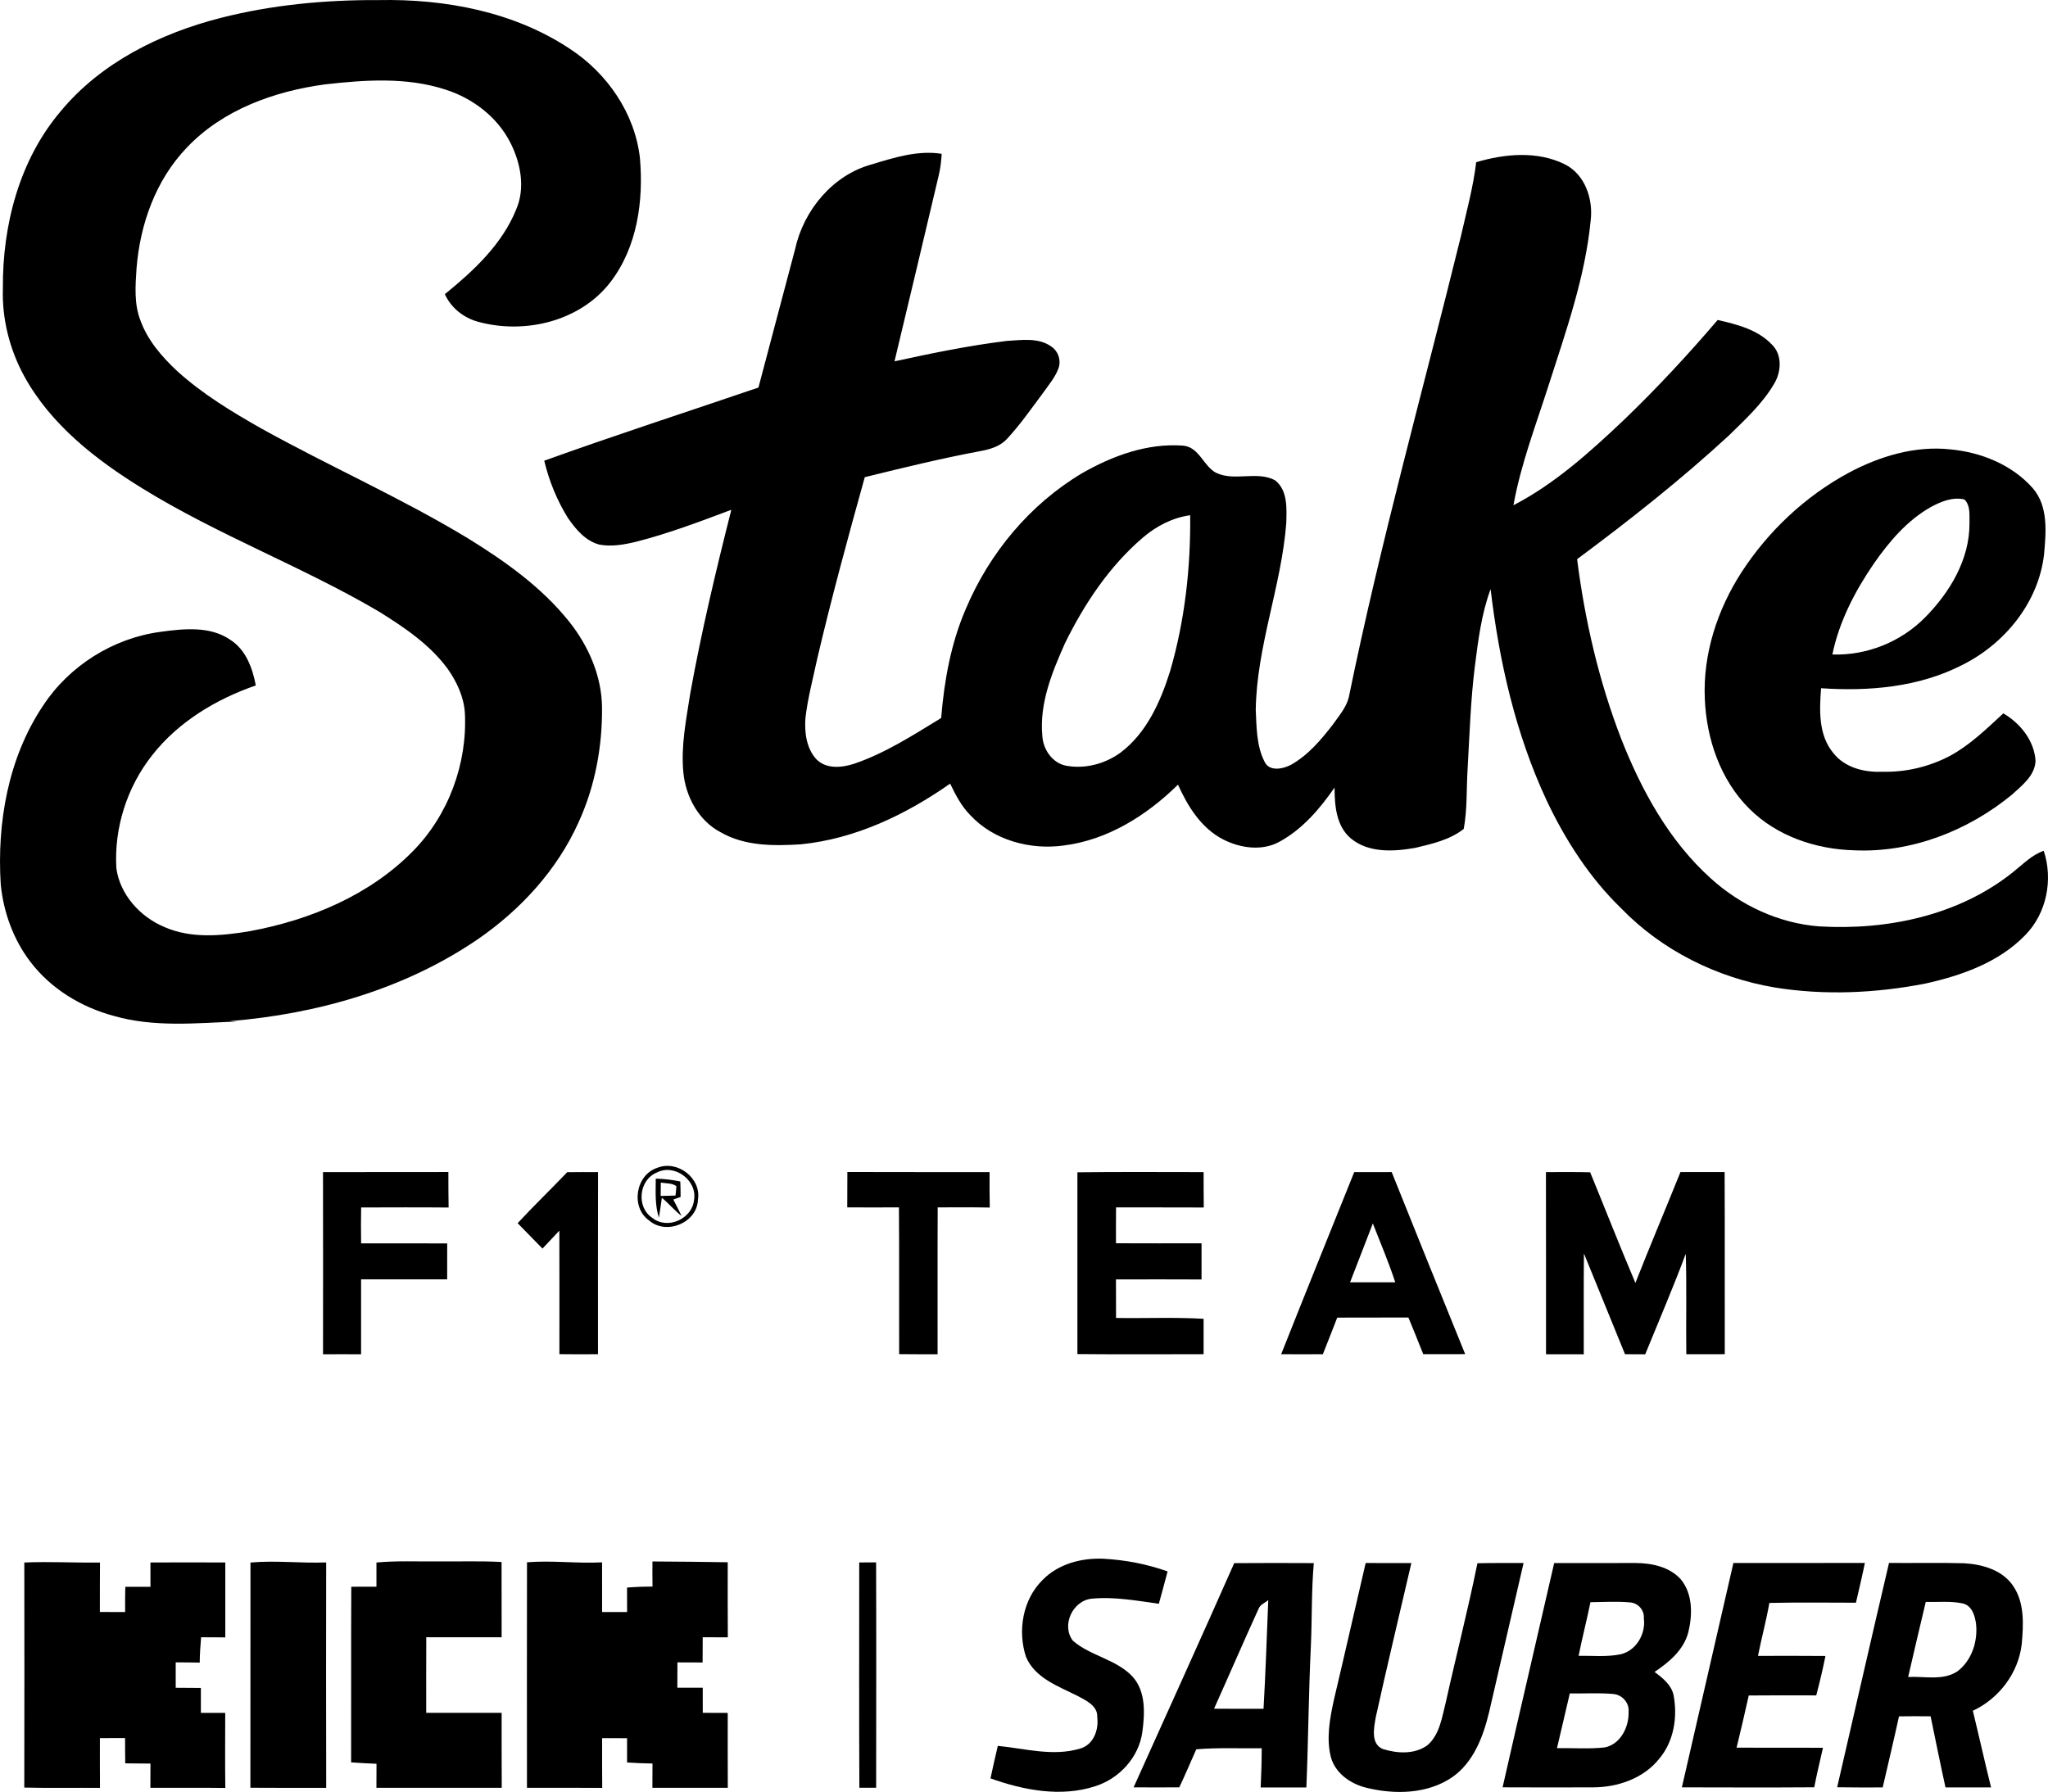
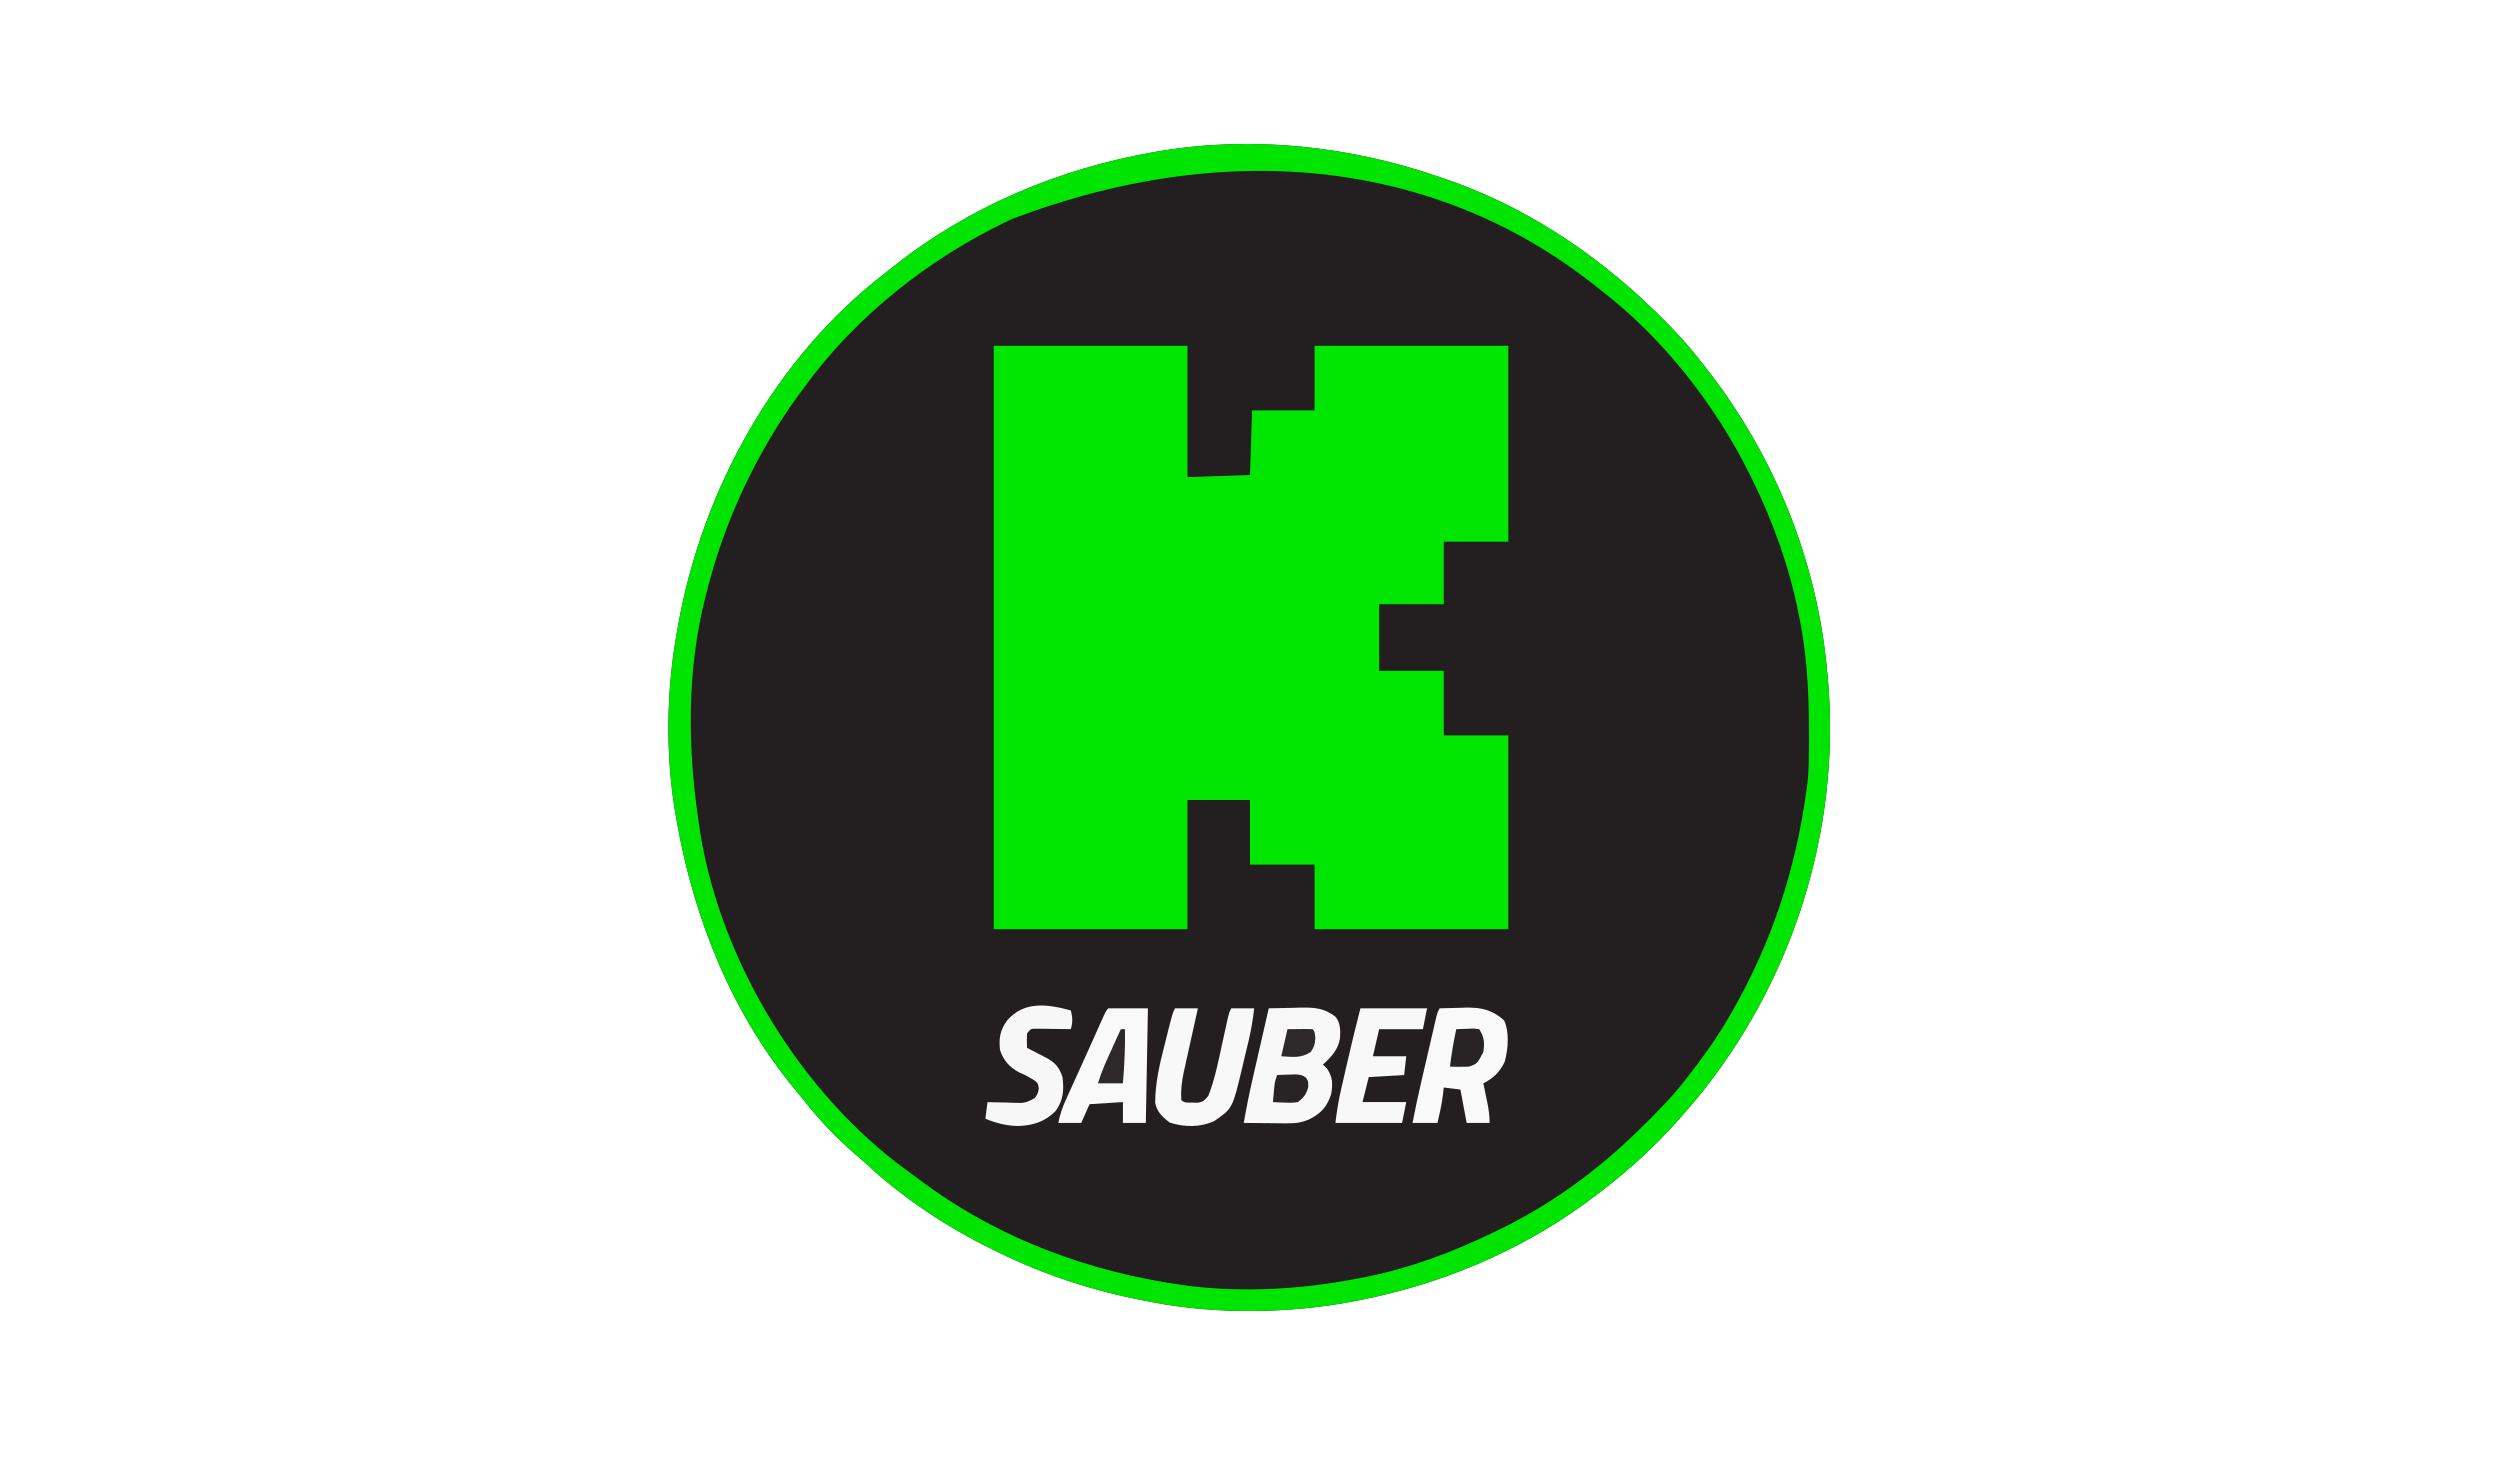
- <svg xmlns="http://www.w3.org/2000/svg" id="Layer_1" viewBox="0 0 723.45 633.15">
-   <path d="M77.86,6.35C96.12,1.68,115.02-.07,133.83.03c23.42-.46,47.76,4.11,67.52,17.25,13.15,8.61,22.92,22.76,24.7,38.54,1.33,15.14-.93,31.51-10.42,43.86-10.68,13.89-30.3,18.55-46.77,14-5.09-1.39-9.52-4.89-11.72-9.74,10.11-8.22,20.16-17.52,25.16-29.84,3.35-7.64,1.64-16.48-2.01-23.69-4.62-9.08-13.29-15.69-22.91-18.75-13.74-4.49-28.47-3.44-42.61-1.84-17.88,2.42-36.05,8.93-48.72,22.28-11.01,11.42-16.59,27.11-17.82,42.73-.41,6.12-.9,12.52,1.37,18.36,2.54,7.07,7.59,12.88,13.01,17.94,8.91,8.07,19.24,14.34,29.65,20.24,24.14,13.42,49.5,24.57,73.14,38.9,13.12,8.1,25.95,17.22,35.65,29.36,6.83,8.57,11.48,19.18,11.61,30.25.14,13.96-2.48,28.05-8.33,40.76-7.56,16.8-20.43,30.79-35.5,41.19-25.8,17.64-56.86,26.49-87.79,28.97.71.03,2.12.08,2.83.11-14.57.6-29.54,2.14-43.77-1.99-11.43-3.07-22.12-9.56-29.34-19.05-6.03-7.87-9.53-17.55-10.5-27.38-1.37-21.82,2.62-44.72,14.93-63.13,9.27-14.14,24.78-23.89,41.54-26.12,8.23-1.11,17.58-2.14,24.79,2.93,5.39,3.53,7.7,9.96,8.84,16.01-14.04,4.87-27.38,12.87-36.63,24.7-8.85,11.19-13.5,25.71-12.62,39.97,1.3,9.27,8.39,17.08,16.87,20.65,9.5,4.22,20.25,3.18,30.21,1.52,21.2-3.91,42.26-12.63,57.58-28.19,12.65-12.78,19.35-30.99,18.45-48.91-.36-5.64-2.81-10.93-6.01-15.51-6.35-8.71-15.48-14.8-24.51-20.42-27.09-15.9-56.75-26.94-83.5-43.48-16.34-10.08-32.2-22.42-41.61-39.53-5.18-9.47-7.93-20.32-7.57-31.13-.17-22.21,5.78-45.27,20.36-62.47C35.62,22.14,56.52,11.82,77.86,6.35Z" />
-   <path d="M308.02,58.06c7.94-2.41,16.23-5.04,24.63-3.71-.16,2.57-.45,5.13-1.05,7.63-5.15,21.91-10.39,43.8-15.62,65.69,13.16-2.86,26.37-5.6,39.74-7.22,5.2-.31,11.13-1.24,15.65,1.99,2.4,1.6,3.49,4.69,2.62,7.45-1.12,3.3-3.45,5.96-5.41,8.77-4.14,5.54-8.09,11.26-12.79,16.34-2.36,2.62-5.83,3.7-9.19,4.33-13.81,2.58-27.48,5.9-41.12,9.27-5.92,21.24-11.72,42.52-16.76,63.98-1.5,7.07-3.4,14.08-4.22,21.28-.33,4.99.36,10.59,3.89,14.41,3.5,3.55,8.99,3,13.34,1.58,11.01-3.74,20.85-10.13,30.73-16.15,1.09-13.21,3.44-26.43,8.75-38.65,8.29-19.63,22.61-36.88,40.98-47.82,10.77-6.19,23.11-10.71,35.69-9.78,5.72.49,7.14,7.11,11.63,9.57,6.54,3.18,14.36-.72,20.82,2.63,4.64,3.49,4.17,10.05,4.04,15.23-1.73,22.27-10.47,43.53-10.78,65.97.3,6.11.24,12.57,3.05,18.16,1.65,3.72,6.46,2.74,9.37,1.23,6.11-3.41,10.72-8.92,14.93-14.39,2.08-2.97,4.59-5.83,5.51-9.43,11.18-54.73,26.23-108.56,39.57-162.78,1.98-8.74,4.38-17.41,5.44-26.32,10.06-3,21.59-4.07,31.28.72,7.19,3.59,10.08,12.28,9.16,19.87-1.94,20.04-8.74,39.15-14.85,58.2-4.48,14.03-9.82,27.87-12.43,42.41,14.61-7.58,26.94-18.73,38.82-29.96,11.72-11.24,22.77-23.16,33.32-35.5,6.84,1.55,14.22,3.42,19.2,8.73,3.71,3.63,3.26,9.72.7,13.89-4.1,7-10.18,12.53-15.91,18.17-16.96,15.65-35.12,29.96-53.64,43.72,2.74,21.65,7.7,43.09,15.57,63.46,7.17,18.25,16.92,36.06,31.64,49.32,10.53,9.57,24.11,15.89,38.36,16.97,24.01,1.42,49.33-3.87,68.41-19.17,3.45-2.73,6.59-6.06,10.85-7.54,3.38,10.16,1.04,22.09-6.52,29.78-9.34,9.68-22.54,14.31-35.38,17.15-17.48,3.39-35.6,4.22-53.21,1.35-20.33-3.44-39.75-13.06-54.13-27.93-11.14-10.77-19.64-24.01-26.27-37.95-11.01-23.53-16.83-49.15-19.88-74.86-3.24,8.76-4.39,18.09-5.56,27.29-1.52,12.08-1.87,24.24-2.57,36.38-.43,7.02-.08,14.13-1.36,21.06-4.89,3.87-11.2,5.28-17.14,6.7-7.53,1.32-16.36,1.87-22.65-3.27-5.27-4.36-5.83-11.7-5.84-18.05-5.13,7.43-11.24,14.6-19.23,19.02-6.22,3.56-14.01,2.44-20.15-.7-7.72-3.98-12.49-11.66-15.93-19.34-10.96,10.8-24.79,19.54-40.3,21.49-11.83,1.66-24.82-1.8-33.09-10.73-3.12-3.17-5.19-7.15-7.09-11.12-15.66,10.97-33.54,19.54-52.76,21.44-9.55.6-19.76.67-28.31-4.26-7.8-4.08-12.38-12.62-13.18-21.19-.9-9.39,1.03-18.73,2.46-27.97,3.93-21.78,9.06-43.33,14.49-64.78-11.09,4.17-22.2,8.39-33.69,11.31-4.2,1.01-8.6,1.79-12.9,1-4.93-1.28-8.38-5.43-11.15-9.45-3.86-6.21-6.65-13.09-8.35-20.2,25.08-9.03,50.44-17.25,75.67-25.85,4.35-16.34,8.62-32.71,12.99-49.04,2.98-13.65,13.37-26.15,27.11-29.83ZM403.82,189.86c-11.9,10.14-20.74,23.44-27.6,37.37-4.57,10.28-9.1,21.29-8.02,32.77.27,4.79,3.52,9.62,8.43,10.55,6.64,1.22,13.71-.64,19.14-4.59,9.29-6.96,14.2-18.08,17.58-28.86,5.19-17.83,7.27-36.52,7.08-55.06-6.2.86-11.88,3.8-16.61,7.82Z" />
-   <path d="M653.07,167.03c10.91-5.82,23.36-9.6,35.83-8.26,10.89,1.01,21.86,5.42,29.2,13.75,5.52,6.41,4.65,15.53,3.96,23.35-1.95,17.07-13.99,31.74-29.14,39.2-15.24,7.76-32.79,9.24-49.62,8.1-.62,7.76-.98,16.57,4.34,22.93,4.04,5.14,10.91,6.85,17.18,6.58,8.35.23,16.71-1.75,24.09-5.66,7.09-3.85,12.87-9.56,18.76-14.97,6,3.51,10.93,9.64,11.38,16.77-.22,5.25-4.78,8.7-8.34,11.96-15.52,12.76-35.59,20.63-55.84,19.65-13.47-.37-27.25-5.02-36.92-14.68-10.22-10.15-15.16-24.66-15.73-38.85-.7-15.81,4.43-31.48,12.95-44.68,9.47-14.61,22.57-26.91,37.9-35.19ZM682.15,179.1c-8.39,4.7-14.76,12.21-20.19,19.99-6.69,9.76-12.28,20.5-14.68,32.16,12.19.41,24.26-4.46,32.8-13.15,8.7-8.81,15.7-20.45,15.63-33.18-.06-2.85.44-6.25-1.79-8.45-4.09-.96-8.22.71-11.77,2.63Z" />
-   <path d="M232.23,412.61c7.09-2.83,15.59,3.67,14.32,11.31-.31,8.13-11.15,12.61-17.24,7.32-6.65-4.68-4.79-16.17,2.92-18.63ZM232.04,414.28c-6.36,2.55-7.37,12.21-1.66,16,5.34,4.35,14.14.43,14.79-6.33,1.2-6.87-6.9-12.93-13.13-9.67Z" />
-   <path d="M114.1,414.14c14.76-.04,29.52.02,44.29-.03.01,4.18,0,8.36.08,12.54-10.3-.1-20.6-.04-30.9-.02-.08,4.22-.08,8.46-.01,12.69,10.13.02,20.27-.05,30.41.02-.03,4.23-.01,8.46-.01,12.69-10.14.01-20.27.01-30.41.01.01,8.82,0,17.64,0,26.46-4.48-.01-8.96-.03-13.44,0,.02-21.46.03-42.91-.01-64.36Z" />
-   <path d="M200.36,414.17c3.63-.04,7.26-.05,10.9-.03-.05,21.45-.02,42.89-.02,64.34-4.55.03-9.09.04-13.63-.02,0-14.54.03-29.09-.02-43.64-2,2.1-3.99,4.21-5.96,6.34-2.92-3-5.86-5.99-8.78-8.98,5.69-6.15,11.74-11.94,17.51-18.01Z" />
-   <path d="M299.33,414.1c16.75.07,33.49.01,50.24.04-.02,4.17-.03,8.34.06,12.52-6.13-.13-12.26-.05-18.39-.06-.09,17.3-.01,34.59-.04,51.89-4.53,0-9.06.02-13.58-.04-.06-17.29.07-34.57-.07-51.85-6.09.03-12.17.03-18.26,0,.03-4.17.04-8.34.04-12.5Z" />
-   <path d="M380.61,414.21c14.85-.19,29.71-.07,44.56-.07.02,4.17,0,8.33.06,12.5-10.33-.06-20.66,0-30.99-.04-.04,4.23-.04,8.45-.02,12.68,10.07.05,20.15.02,30.22.02,0,4.25-.01,8.51,0,12.77-10.08-.05-20.16-.04-30.23-.01,0,4.54.02,9.07.03,13.61,10.31.18,20.63-.31,30.93.3.01,4.17,0,8.33,0,12.5-14.86.02-29.72.1-44.58-.04.02-21.41,0-42.81,0-64.22Z" />
-   <path d="M478.37,414.15c4.41,0,8.82.01,13.24-.02,8.61,21.46,17.23,42.91,25.96,64.32-4.94.02-9.88.01-14.82.01-1.72-4.32-3.43-8.65-5.23-12.94-8.39.03-16.77-.02-25.15.03-1.66,4.32-3.37,8.62-5.07,12.93-4.91.03-9.82.02-14.73,0,8.51-21.48,17.18-42.89,25.8-64.33ZM484.95,432.28c-2.65,6.94-5.37,13.86-8.04,20.79,5.32.02,10.63,0,15.96,0-2.3-7.06-5.23-13.89-7.92-20.8Z" />
-   <path d="M546.1,414.14c5.21-.01,10.41-.06,15.62.06,5.34,13.03,10.48,26.14,15.98,39.1,5.16-13.12,10.65-26.1,15.92-39.18,5.19,0,10.39-.01,15.6.01.1,21.45,0,42.89.05,64.34-4.53.02-9.06.02-13.59.01-.15-11.83.18-23.66-.19-35.48-4.46,11.96-9.51,23.69-14.32,35.51-2.39,0-4.77-.02-7.14-.03-4.83-11.87-9.68-23.73-14.51-35.6-.13,11.87-.03,23.75-.06,35.63-4.45-.02-8.89,0-13.33-.02-.02-21.45.02-42.9-.03-64.35Z" />
-   <path d="M231.65,416.44c2.91.08,5.8.42,8.66,1,.06,1.82.13,3.65.11,5.48-.64.23-1.93.68-2.57.91.98,1.92,1.99,3.83,2.91,5.8-2.5-1.95-4.53-4.41-6.96-6.43-.31,2.35-.66,4.71-1.04,7.06-1.45-4.46-1.14-9.2-1.11-13.82ZM233.43,417.85c-.02,1.56-.04,3.13-.05,4.71,1.74-.02,3.48-.11,5.23-.14.15-1.11.25-2.22.31-3.32-1.59-1.16-3.65-.94-5.49-1.25Z" />
-   <path d="M368.24,558.3c5.55-5.76,13.88-7.92,21.68-7.55,7.66.44,15.29,1.89,22.53,4.48-1.05,3.8-2,7.64-3.09,11.43-7.78-1.09-15.67-2.54-23.54-1.82-6.84.54-11.05,9.45-6.8,14.9,6.28,5.44,15.43,6.52,21.16,12.77,4.61,5.25,4.23,12.89,3.36,19.38-1.19,8.97-8.08,16.48-16.58,19.21-12.14,3.98-25.35,1.45-37.07-2.75.79-3.85,1.71-7.67,2.59-11.49,9.62.95,19.59,3.85,29.12.94,4.69-1.34,6.57-6.6,6-11.06.23-4.09-4.07-5.97-7.08-7.59-6.71-3.37-14.95-6.26-18.09-13.74-3.02-9.14-1.18-20.2,5.81-27.11Z" />
-   <path d="M8.6,552.08c8.9-.4,17.81.14,26.72.01-.06,5.82-.02,11.64-.04,17.47,2.97,0,5.95,0,8.93.02-.04-2.98-.02-5.94.05-8.91,2.96,0,5.92,0,8.89,0,0-2.87-.01-5.74-.01-8.6,8.81-.05,17.63-.05,26.45,0,.01,8.82.01,17.64,0,26.46-2.86-.01-5.71-.03-8.55-.04-.23,2.97-.48,5.95-.49,8.95-2.83-.06-5.66-.07-8.48-.08-.02,2.99-.02,5.98,0,8.98,2.96.01,5.92.02,8.89.06,0,2.93,0,5.87,0,8.81,2.86,0,5.73,0,8.6-.01-.02,8.84-.08,17.68.03,26.53-8.82-.11-17.65-.03-26.47-.05,0-2.86,0-5.71.03-8.56-2.97-.05-5.94-.07-8.91-.08-.05-2.98-.05-5.96-.06-8.94-2.97.02-5.93.02-8.89.02,0,5.86-.02,11.72.03,17.58-8.91-.06-17.83.11-26.74-.1.06-26.5.04-53.01.01-79.51Z" />
-   <path d="M88.48,552.09c8.89-.81,17.82.31,26.74-.04-.04,26.55-.06,53.1.01,79.64-8.92.04-17.85,0-26.78-.03.04-26.52-.01-53.04.03-79.57Z" />
-   <path d="M132.99,552.08c7.25-.68,14.54-.3,21.82-.39,7.45.08,14.92-.2,22.37.21.03,8.86,0,17.73.02,26.6-8.88-.02-17.75,0-26.62-.02-.04,8.9-.02,17.81-.02,26.71,8.88.02,17.76.01,26.64,0,.03,8.83-.04,17.66.04,26.49-14.76-.03-29.52-.02-44.27-.01,0-2.83,0-5.65.03-8.48-2.99-.12-5.99-.28-8.97-.5.06-20.69-.05-41.37.06-62.05,2.96,0,5.92,0,8.89-.02-.01-2.85,0-5.7,0-8.54Z" />
-   <path d="M186.16,552c8.83-.73,17.67.49,26.52.02.02,5.85.03,11.71.01,17.56,2.94.01,5.88.01,8.83,0-.01-2.88-.02-5.77-.02-8.65,2.99-.23,5.99-.35,9-.34-.05-2.96-.05-5.92-.02-8.88,8.86.04,17.72.14,26.59.28.01,8.84-.05,17.68.03,26.52-2.96,0-5.92-.02-8.87-.02-.03,2.96-.03,5.94-.04,8.91-2.97,0-5.93-.02-8.89-.03-.02,2.98-.03,5.96-.03,8.94,2.99,0,5.98,0,8.97.01,0,2.95,0,5.91.01,8.87,2.93.01,5.88.01,8.82.03.01,8.82-.03,17.64.02,26.46-8.88-.01-17.76,0-26.63,0,0-2.87,0-5.73.03-8.58-3-.05-5.99-.16-8.98-.37.01-2.86.01-5.71,0-8.56-2.94-.04-5.88-.05-8.81-.03,0,5.86-.03,11.71.03,17.57-8.86-.07-17.72-.02-26.58-.03-.01-26.56-.05-53.12.01-79.68Z" />
-   <path d="M303.52,552.06c1.98-.02,3.97-.02,5.96-.03.1,26.54.03,53.08.02,79.62-1.98,0-3.96,0-5.93.01-.14-26.54-.04-53.07-.05-79.6Z" />
-   <path d="M435.98,552.3c9.37-.07,18.74-.06,28.12-.01-.86,9.68-.6,19.41-1.03,29.12-.81,16.7-.9,33.43-1.6,50.15-5.38-.02-10.77-.02-16.14,0,.22-4.62.36-9.24.36-13.86-7.7.12-15.42-.28-23.11.38-1.99,4.48-3.9,9-6,13.44-5.38.04-10.76.02-16.14,0,11.88-26.39,23.84-52.74,35.54-79.21ZM444.56,568.49c-5.34,11.7-10.43,23.51-15.7,35.24,5.82.06,11.65.03,17.48.04.74-12.79,1.14-25.59,1.67-38.39-1.2.98-2.88,1.54-3.45,3.11Z" />
-   <path d="M482.42,552.26c5.38.02,10.75-.02,16.14.01-4.21,18.18-8.58,36.32-12.59,54.54-.61,3.66-1.86,9.28,2.46,11.15,5.12,1.62,11.44,2,15.94-1.43,4.22-3.78,4.99-9.76,6.33-14.96,3.63-16.43,7.86-32.73,11.19-49.23,5.43-.13,10.87-.07,16.31-.09-4.07,17.57-8.11,35.15-12.18,52.71-2.08,8.62-5.49,17.76-13.08,23.01-8.78,5.96-20.28,6.15-30.28,3.69-5.58-1.35-11.04-5.14-12.56-10.92-1.64-6.63-.33-13.53,1.08-20.07,3.82-16.13,7.47-32.28,11.24-48.41Z" />
-   <path d="M549.01,552.27c9.63,0,19.25-.03,28.88-.01,5.68.04,11.87,1.36,15.83,5.74,4.27,5.14,4.19,12.55,2.67,18.73-1.62,6.24-6.78,10.57-11.92,14,2.79,2.11,5.86,4.48,6.69,8.1,1.49,7.72.19,16.33-4.97,22.49-5.52,7.02-14.68,10.17-23.38,10.2-10.68.05-21.35.03-32.02-.01,5.98-26.43,12.18-52.82,18.22-79.24ZM561.82,566.1c-1.27,6.34-2.93,12.6-4.18,18.95,4.94-.09,9.97.47,14.86-.55,5.5-1.29,8.94-7.23,8.18-12.7.24-2.86-1.99-5.4-4.82-5.62-4.67-.43-9.37-.13-14.04-.08ZM550,617.68c5.62-.12,11.28.36,16.88-.27,5.63-1.13,8.63-7.33,8.41-12.66.3-3.1-2.31-5.96-5.34-6.21-5.13-.48-10.29-.11-15.42-.21-1.47,6.46-3.05,12.89-4.53,19.35Z" />
-   <path d="M612.32,552.25c15.48-.02,30.96-.02,46.44-.01-.95,4.7-2.08,9.36-3.15,14.04-10.2-.01-20.39-.15-30.58.08-1.12,6.29-2.78,12.46-4.03,18.71,7.94-.01,15.89-.06,23.84.03-.94,4.68-2.04,9.32-3.26,13.93-7.95-.01-15.9-.06-23.84.03-1.36,6.17-2.82,12.31-4.29,18.44,10.17.05,20.34,0,30.51.03-1.05,4.65-2.18,9.28-3.08,13.97-15.59.11-31.18.05-46.76.02,6.09-26.42,12.12-52.85,18.2-79.27Z" />
-   <path d="M667.29,552.23c8.84.09,17.69-.14,26.53.11,6.46.37,13.6,2.4,17.37,8.09,4.04,6,3.59,13.63,2.98,20.51-1.18,10.18-8.02,19.22-17.27,23.52,2.2,9.01,4.2,18.08,6.44,27.09-5.37-.02-10.74-.02-16.1,0-1.84-8.36-3.52-16.75-5.26-25.13-3.73-.04-7.45-.05-11.16.01-1.84,8.39-3.83,16.75-5.76,25.12-5.37.02-10.73.02-16.09-.06,6.11-26.42,12.12-52.86,18.32-79.26ZM680.27,566c-2.09,8.84-4.19,17.67-6.22,26.53,5.75-.34,12.24,1.41,17.38-1.98,5.05-3.79,7.27-10.59,6.61-16.73-.39-2.93-1.43-6.54-4.71-7.28-4.29-.92-8.72-.42-13.06-.54Z" />
+ <svg xmlns="http://www.w3.org/2000/svg" version="1.1" width="1200" height="700">
+   <path d="M0 0 C0.643 0.216 1.286 0.431 1.949 0.653 C39.508 13.28 73.568 35.647 102 63 C102.57 63.548 103.14 64.096 103.727 64.661 C111.36 72.047 118.491 79.586 125 88 C125.798 89.004 126.596 90.008 127.418 91.043 C160.37 132.763 181.267 183.957 186 237 C186.11 238.04 186.219 239.081 186.332 240.152 C192.96 313.06 169.374 386.868 122.861 443.068 C120.611 445.745 118.315 448.379 116 451 C115.305 451.79 115.305 451.79 114.596 452.596 C101.753 467.095 87.617 479.566 72 491 C70.681 491.98 70.681 491.98 69.336 492.98 C37.504 516.006 0.47 531.404 -38 539 C-38.986 539.198 -39.971 539.395 -40.987 539.599 C-71.975 545.513 -106.992 546.06 -138 540 C-139.038 539.807 -140.076 539.613 -141.145 539.414 C-165.791 534.727 -189.491 527.094 -212 516 C-213.263 515.386 -213.263 515.386 -214.551 514.759 C-236.367 504.066 -256.856 490.553 -274.746 474.07 C-276.753 472.227 -278.799 470.452 -280.875 468.688 C-289.173 461.429 -296.835 453.583 -303.676 444.938 C-305.333 442.843 -307.009 440.79 -308.73 438.75 C-339.325 402.156 -357.717 356.643 -366 310 C-366.165 309.115 -366.33 308.23 -366.5 307.318 C-371.645 278.789 -371.292 246.469 -366 218 C-365.834 217.05 -365.667 216.099 -365.496 215.12 C-353.975 150.196 -318.866 86.469 -266 46 C-264.762 45.012 -263.525 44.022 -262.289 43.031 C-225.843 14.123 -182.715 -4.058 -137 -12 C-136.061 -12.165 -135.122 -12.33 -134.155 -12.5 C-89.57 -19.967 -42.5 -14.802 0 0 Z " fill="#231F20" transform="translate(691,85)" />
+   <path d="M0 0 C30.69 0 61.38 0 93 0 C93 20.79 93 41.58 93 63 C102.9 62.67 112.8 62.34 123 62 C123.33 51.77 123.66 41.54 124 31 C133.9 31 143.8 31 154 31 C154 20.77 154 10.54 154 0 C184.69 0 215.38 0 247 0 C247 31.02 247 62.04 247 94 C236.77 94 226.54 94 216 94 C216 103.9 216 113.8 216 124 C205.77 124 195.54 124 185 124 C185 134.56 185 145.12 185 156 C195.23 156 205.46 156 216 156 C216 166.23 216 176.46 216 187 C226.23 187 236.46 187 247 187 C247 217.69 247 248.38 247 280 C216.31 280 185.62 280 154 280 C154 269.77 154 259.54 154 249 C143.77 249 133.54 249 123 249 C123 238.77 123 228.54 123 218 C113.1 218 103.2 218 93 218 C93 238.46 93 258.92 93 280 C62.31 280 31.62 280 0 280 C0 187.6 0 95.2 0 0 Z " fill="#00E601" transform="translate(477,166)" />
+   <path d="M0 0 C0.643 0.216 1.286 0.431 1.949 0.653 C39.508 13.28 73.568 35.647 102 63 C102.57 63.548 103.14 64.096 103.727 64.661 C111.36 72.047 118.491 79.586 125 88 C125.798 89.004 126.596 90.008 127.418 91.043 C160.37 132.763 181.267 183.957 186 237 C186.11 238.04 186.219 239.081 186.332 240.152 C192.96 313.06 169.374 386.868 122.861 443.068 C120.611 445.745 118.315 448.379 116 451 C115.305 451.79 115.305 451.79 114.596 452.596 C101.753 467.095 87.617 479.566 72 491 C70.681 491.98 70.681 491.98 69.336 492.98 C37.504 516.006 0.47 531.404 -38 539 C-38.986 539.198 -39.971 539.395 -40.987 539.599 C-71.975 545.513 -106.992 546.06 -138 540 C-139.038 539.807 -140.076 539.613 -141.145 539.414 C-165.791 534.727 -189.491 527.094 -212 516 C-213.263 515.386 -213.263 515.386 -214.551 514.759 C-236.367 504.066 -256.856 490.553 -274.746 474.07 C-276.753 472.227 -278.799 470.452 -280.875 468.688 C-289.173 461.429 -296.835 453.583 -303.676 444.938 C-305.333 442.843 -307.009 440.79 -308.73 438.75 C-339.325 402.156 -357.717 356.643 -366 310 C-366.165 309.115 -366.33 308.23 -366.5 307.318 C-371.645 278.789 -371.292 246.469 -366 218 C-365.834 217.05 -365.667 216.099 -365.496 215.12 C-353.975 150.196 -318.866 86.469 -266 46 C-264.762 45.012 -263.525 44.022 -262.289 43.031 C-225.843 14.123 -182.715 -4.058 -137 -12 C-136.061 -12.165 -135.122 -12.33 -134.155 -12.5 C-89.57 -19.967 -42.5 -14.802 0 0 Z M-205 20 C-205.689 20.326 -206.379 20.652 -207.089 20.988 C-244.929 39.002 -280.398 66.95 -305 101 C-305.853 102.148 -306.708 103.295 -307.562 104.441 C-313.608 112.632 -319.019 121.124 -324 130 C-324.462 130.821 -324.923 131.642 -325.399 132.487 C-337.279 153.848 -346.069 176.292 -352 200 C-352.193 200.752 -352.386 201.503 -352.584 202.278 C-361.151 236.326 -360.948 272.445 -356 307 C-355.893 307.799 -355.786 308.597 -355.676 309.42 C-347.231 371.599 -310.175 434.744 -260.562 473.188 C-258.945 474.406 -257.316 475.605 -255.673 476.789 C-253.854 478.106 -252.063 479.456 -250.273 480.812 C-212.511 509.256 -168.613 525.634 -122 532 C-121.328 532.095 -120.657 532.19 -119.965 532.288 C-94.062 535.421 -66.545 533.865 -41 529 C-40.033 528.823 -39.067 528.647 -38.071 528.465 C-15.422 524.225 6.343 516.105 27 506 C27.779 505.623 28.557 505.246 29.359 504.857 C53.313 493.138 74.863 477.503 94 459 C94.653 458.369 95.306 457.737 95.979 457.087 C104.178 449.12 112.062 441.111 119 432 C119.695 431.103 119.695 431.103 120.405 430.188 C127.183 421.446 133.473 412.602 139 403 C139.389 402.327 139.778 401.655 140.179 400.962 C159.248 367.84 170.776 332.918 176 295 C176.175 293.773 176.35 292.547 176.531 291.283 C177.1 286.653 177.197 282.055 177.238 277.395 C177.248 276.485 177.258 275.576 177.268 274.639 C177.446 253.735 177.05 233.578 173 213 C172.823 212.075 172.647 211.151 172.465 210.198 C168.019 187.647 160.172 165.581 150 145 C149.639 144.266 149.279 143.533 148.907 142.777 C132.119 108.996 107.034 76.967 77 54 C75.5 52.809 75.5 52.809 73.969 51.594 C1.307 -5.855 -97.886 -20.496 -205 20 Z " fill="#00E401" transform="translate(691,85)" />
+   <path d="M0 0 C4.021 -0.117 8.041 -0.187 12.062 -0.25 C13.763 -0.3 13.763 -0.3 15.498 -0.352 C22.256 -0.43 26.539 -0.111 32 4 C34.431 6.959 34.362 10.216 34.25 13.98 C33.54 19.714 30.097 23.235 26 27 C26.66 27.639 27.32 28.279 28 28.938 C30.712 33.09 30.789 36.169 30 41 C28.164 46.859 25.501 50.081 20 53 C16.053 54.876 12.964 55.237 8.605 55.195 C7.403 55.189 6.201 55.182 4.963 55.176 C3.717 55.159 2.471 55.142 1.188 55.125 C-0.71 55.111 -0.71 55.111 -2.646 55.098 C-5.765 55.074 -8.882 55.041 -12 55 C-10.731 47.717 -9.275 40.504 -7.617 33.301 C-7.398 32.34 -7.179 31.379 -6.953 30.388 C-6.263 27.363 -5.569 24.338 -4.875 21.312 C-4.402 19.243 -3.929 17.173 -3.457 15.104 C-2.307 10.068 -1.154 5.034 0 0 Z " fill="#F9F8F9" transform="translate(609,484)" />
+   <path d="M0 0 C3.333 -0.117 6.666 -0.188 10 -0.25 C10.935 -0.284 11.869 -0.317 12.832 -0.352 C20.153 -0.454 25.481 0.795 30.973 5.797 C33.581 11.391 32.901 19.75 31.273 25.621 C29.02 30.466 25.81 33.595 21 36 C21.217 37.036 21.433 38.073 21.656 39.141 C21.938 40.51 22.219 41.88 22.5 43.25 C22.643 43.932 22.786 44.614 22.934 45.316 C23.613 48.646 24 51.583 24 55 C20.37 55 16.74 55 13 55 C12.01 49.72 11.02 44.44 10 39 C7.36 38.67 4.72 38.34 2 38 C1.876 39.134 1.752 40.269 1.625 41.438 C1.057 46.041 0.058 50.486 -1 55 C-4.96 55 -8.92 55 -13 55 C-11.668 48.198 -10.222 41.438 -8.652 34.688 C-8.327 33.284 -8.327 33.284 -7.995 31.853 C-7.542 29.896 -7.087 27.94 -6.632 25.984 C-5.933 22.981 -5.239 19.977 -4.545 16.973 C-4.102 15.065 -3.658 13.157 -3.215 11.25 C-3.008 10.351 -2.8 9.452 -2.587 8.526 C-2.393 7.698 -2.199 6.869 -2 6.016 C-1.83 5.286 -1.661 4.557 -1.486 3.806 C-1 2 -1 2 0 0 Z " fill="#F9F9F9" transform="translate(691,484)" />
+   <path d="M0 0 C6.27 0 12.54 0 19 0 C18.67 18.15 18.34 36.3 18 55 C14.37 55 10.74 55 7 55 C7 51.7 7 48.4 7 45 C-0.92 45.495 -0.92 45.495 -9 46 C-10.32 48.97 -11.64 51.94 -13 55 C-16.63 55 -20.26 55 -24 55 C-23.149 50.747 -22.141 47.76 -20.375 43.871 C-19.837 42.68 -19.299 41.488 -18.745 40.261 C-18.164 38.986 -17.582 37.712 -17 36.438 C-16.41 35.136 -15.82 33.834 -15.231 32.532 C-14.05 29.923 -12.867 27.315 -11.682 24.708 C-10.165 21.37 -8.665 18.024 -7.172 14.676 C-6.758 13.749 -6.344 12.822 -5.918 11.867 C-5.154 10.155 -4.391 8.442 -3.629 6.728 C-1.112 1.112 -1.112 1.112 0 0 Z " fill="#F9F9F9" transform="translate(532,484)" />
+   <path d="M0 0 C3.63 0 7.26 0 11 0 C10.758 1.079 10.515 2.158 10.266 3.27 C9.363 7.299 8.471 11.331 7.582 15.364 C7.196 17.111 6.808 18.858 6.418 20.604 C5.855 23.131 5.301 25.659 4.75 28.188 C4.575 28.964 4.4 29.74 4.22 30.54 C3.238 35.097 2.732 39.307 3 44 C4.579 45.579 6.194 45.208 8.375 45.25 C9.562 45.289 9.562 45.289 10.773 45.328 C13.563 44.917 14.2 44.12 16 42 C19.179 33.968 20.79 25.48 22.625 17.062 C23.092 14.932 23.56 12.802 24.032 10.672 C24.455 8.759 24.873 6.844 25.292 4.93 C26 2 26 2 27 0 C30.63 0 34.26 0 38 0 C37.404 5.333 36.546 10.497 35.293 15.719 C35.126 16.421 34.96 17.123 34.788 17.847 C34.436 19.319 34.082 20.792 33.726 22.263 C33.189 24.492 32.668 26.724 32.146 28.957 C27.608 48.027 27.608 48.027 19 54 C12.362 57.228 4.363 57.121 -2.562 54.812 C-6.107 52.177 -8.668 49.71 -9.529 45.272 C-9.424 35.706 -7.446 27.013 -5.062 17.812 C-4.684 16.299 -4.307 14.785 -3.932 13.271 C-1.218 2.436 -1.218 2.436 0 0 Z " fill="#F8F8F8" transform="translate(564,484)" />
+   <path d="M0 0 C10.56 0 21.12 0 32 0 C31.34 3.3 30.68 6.6 30 10 C23.07 10 16.14 10 9 10 C8.01 14.29 7.02 18.58 6 23 C11.28 23 16.56 23 22 23 C21.67 25.97 21.34 28.94 21 32 C12.585 32.495 12.585 32.495 4 33 C3.01 36.96 2.02 40.92 1 45 C7.93 45 14.86 45 22 45 C21.34 48.3 20.68 51.6 20 55 C9.44 55 -1.12 55 -12 55 C-11.35 49.803 -10.661 45.053 -9.512 40 C-9.368 39.366 -9.225 38.731 -9.077 38.078 C-8.618 36.051 -8.153 34.025 -7.688 32 C-7.37 30.607 -7.053 29.215 -6.736 27.822 C-4.611 18.516 -2.382 9.244 0 0 Z " fill="#F9F8F8" transform="translate(653,484)" />
+   <path d="M0 0 C0.859 3.434 0.976 5.617 0 9 C-0.565 8.99 -1.13 8.979 -1.712 8.968 C-4.267 8.927 -6.821 8.901 -9.375 8.875 C-10.709 8.85 -10.709 8.85 -12.07 8.824 C-12.921 8.818 -13.772 8.811 -14.648 8.805 C-15.434 8.794 -16.219 8.784 -17.029 8.773 C-19.234 8.82 -19.234 8.82 -21 11 C-21.167 14.583 -21.167 14.583 -21 18 C-20.096 18.459 -19.193 18.918 -18.262 19.391 C-17.07 20.01 -15.879 20.63 -14.688 21.25 C-13.516 21.853 -12.344 22.457 -11.137 23.078 C-7.057 25.578 -5.497 27.508 -4 32 C-3.237 38.136 -3.574 43.144 -7.273 48.238 C-12.442 53.512 -18.299 55.296 -25.562 55.5 C-31.214 55.286 -35.778 54.124 -41 52 C-40.67 49.36 -40.34 46.72 -40 44 C-39.415 44.021 -38.83 44.042 -38.228 44.063 C-35.569 44.147 -32.91 44.199 -30.25 44.25 C-28.869 44.3 -28.869 44.3 -27.461 44.352 C-22.077 44.509 -22.077 44.509 -17.398 42.141 C-15.868 40.054 -15.868 40.054 -15.375 37.5 C-15.803 34.724 -15.803 34.724 -18.625 32.875 C-21.902 30.992 -21.902 30.992 -25.062 29.625 C-29.543 27.146 -32.354 23.938 -34 19 C-34.592 13.18 -34.005 9.644 -30.598 4.832 C-22.288 -4.696 -11.235 -2.996 0 0 Z " fill="#F7F7F7" transform="translate(514,485)" />
+   <path d="M0 0 C1.791 -0.081 3.583 -0.139 5.375 -0.188 C6.872 -0.24 6.872 -0.24 8.398 -0.293 C9.257 -0.196 10.115 -0.1 11 0 C13.47 3.706 13.673 6.702 13 11 C10.015 16.662 10.015 16.662 6 18 C4.439 18.067 2.875 18.085 1.312 18.062 C0.1 18.049 0.1 18.049 -1.137 18.035 C-1.752 18.024 -2.366 18.012 -3 18 C-2.324 11.918 -1.264 5.987 0 0 Z " fill="#282425" transform="translate(699,494)" />
+   <path d="M0 0 C1.937 -0.081 3.875 -0.139 5.812 -0.188 C6.891 -0.222 7.97 -0.257 9.082 -0.293 C12 0 12 0 13.891 1.328 C15 3 15 3 14.938 5.938 C13.852 9.482 12.902 10.73 10 13 C6.984 13.391 6.984 13.391 3.75 13.25 C2.672 13.214 1.595 13.178 0.484 13.141 C-0.745 13.071 -0.745 13.071 -2 13 C-1.859 11.395 -1.712 9.791 -1.562 8.188 C-1.481 7.294 -1.4 6.401 -1.316 5.48 C-1 3 -1 3 0 0 Z " fill="#282425" transform="translate(613,516)" />
+   <path d="M0 0 C0.66 0 1.32 0 2 0 C2.144 8.717 1.72 17.313 1 26 C-2.96 26 -6.92 26 -11 26 C-9.281 20.315 -6.836 15.016 -4.375 9.625 C-3.955 8.698 -3.535 7.771 -3.102 6.816 C-2.07 4.543 -1.036 2.271 0 0 Z " fill="#2D292A" transform="translate(538,494)" />
+   <path d="M0 0 C9.277 -0.098 9.277 -0.098 12 0 C13 1 13 1 13.375 4.25 C13 8 13 8 11.188 10.938 C6.397 14.037 2.639 13.34 -3 13 C-2.01 8.71 -1.02 4.42 0 0 Z " fill="#2D292A" transform="translate(618,494)" />
</svg>
